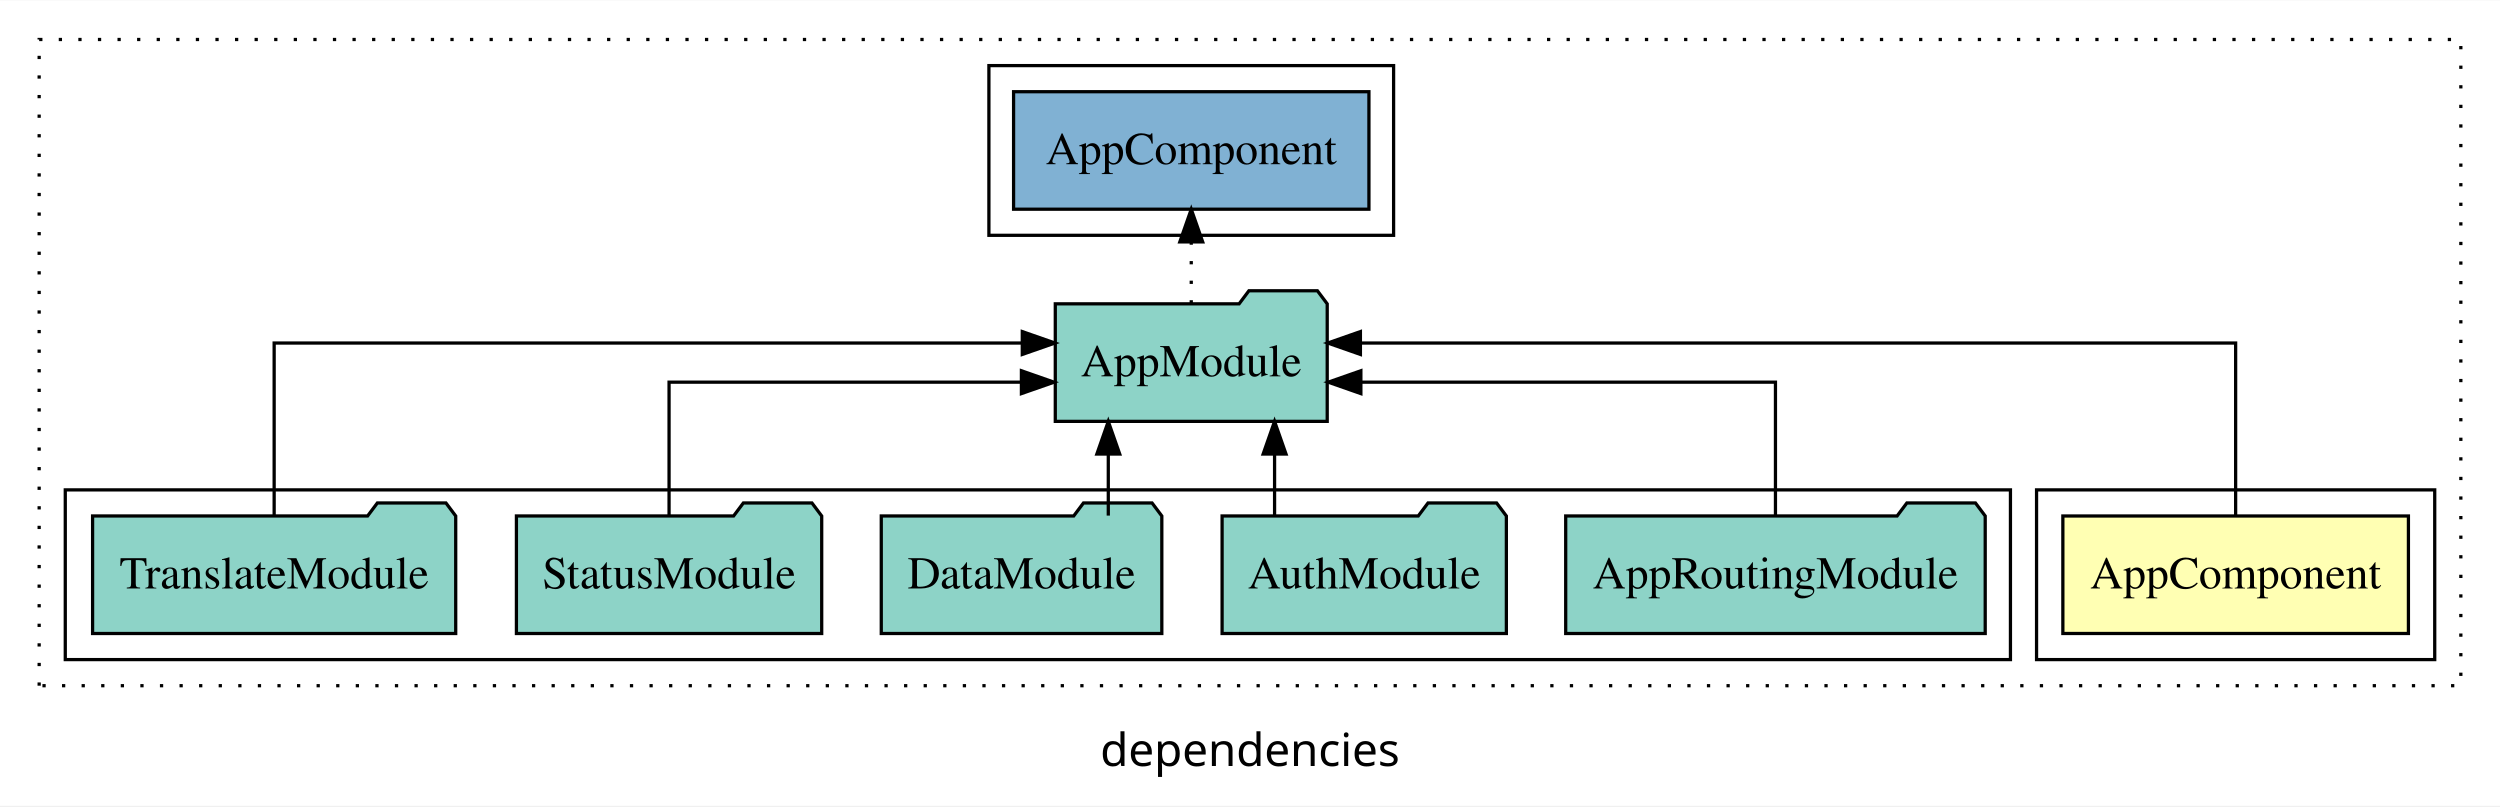
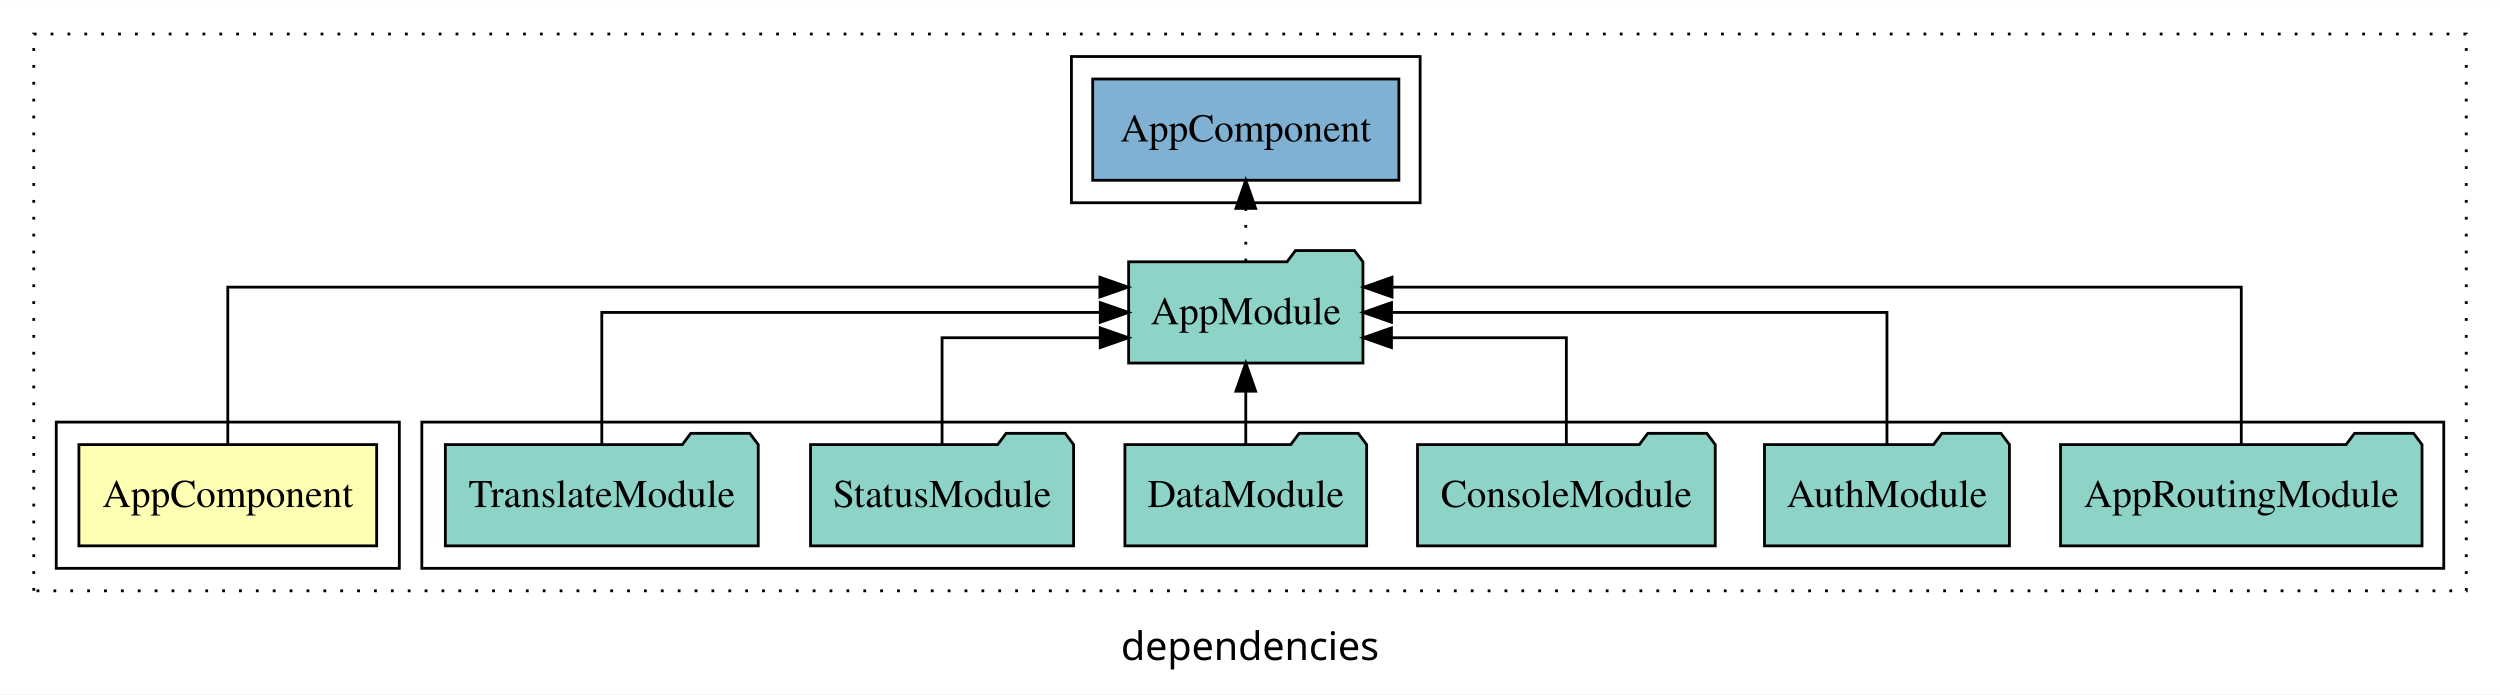
- <svg xmlns="http://www.w3.org/2000/svg" width="766pt" height="247pt" viewBox="0.00 0.00 766.00 246.80">
+ <svg xmlns="http://www.w3.org/2000/svg" width="889pt" height="247pt" viewBox="0.00 0.00 889.00 246.80">
  <g id="graph0" class="graph" transform="scale(1 1) rotate(0) translate(4 242.8)">
-     <polygon fill="white" stroke="transparent" points="-4,4 -4,-242.8 762,-242.8 762,4 -4,4" />
-     <text text-anchor="middle" x="379" y="-8.2" font-family="sans-serif" font-size="14.00">dependencies</text>
+     <polygon fill="white" stroke="transparent" points="-4,4 -4,-242.8 885,-242.8 885,4 -4,4" />
+     <text text-anchor="middle" x="440.5" y="-8.2" font-family="sans-serif" font-size="14.00">dependencies</text>
    <g id="clust1" class="cluster">
-       <polygon fill="none" stroke="black" stroke-dasharray="1,5" points="8,-32.8 8,-230.8 750,-230.8 750,-32.8 8,-32.8" />
+       <polygon fill="none" stroke="black" stroke-dasharray="1,5" points="8,-32.8 8,-230.8 873,-230.8 873,-32.8 8,-32.8" />
+     </g>
+     <g id="clust4" class="cluster">
+       <polygon fill="none" stroke="black" points="146,-40.8 146,-92.8 865,-92.8 865,-40.8 146,-40.8" />
+     </g>
+     <g id="clust6" class="cluster">
+       <polygon fill="none" stroke="black" points="377,-170.8 377,-222.8 501,-222.8 501,-170.8 377,-170.8" />
    </g>
    <g id="clust2" class="cluster">
-       <polygon fill="none" stroke="black" points="620,-40.8 620,-92.8 742,-92.8 742,-40.8 620,-40.8" />
-     </g>
-     <g id="clust4" class="cluster">
-       <polygon fill="none" stroke="black" points="16,-40.8 16,-92.8 612,-92.8 612,-40.8 16,-40.8" />
-     </g>
-     <g id="clust6" class="cluster">
-       <polygon fill="none" stroke="black" points="299,-170.8 299,-222.8 423,-222.8 423,-170.8 299,-170.8" />
+       <polygon fill="none" stroke="black" points="16,-40.8 16,-92.8 138,-92.8 138,-40.8 16,-40.8" />
    </g>
    <g id="node1" class="node">
-       <polygon fill="#ffffb3" stroke="black" points="733.94,-84.8 628.06,-84.8 628.06,-48.8 733.94,-48.8 733.94,-84.8" />
-       <text text-anchor="middle" x="681" y="-62.6" font-family="Times,serif" font-size="14.00">AppComponent</text>
+       <polygon fill="#ffffb3" stroke="black" points="129.94,-84.8 24.06,-84.8 24.06,-48.8 129.94,-48.8 129.94,-84.8" />
+       <text text-anchor="middle" x="77" y="-62.6" font-family="Times,serif" font-size="14.00">AppComponent</text>
    </g>
    <g id="node2" class="node">
-       <polygon fill="#8dd3c7" stroke="black" points="402.66,-149.8 399.66,-153.8 378.66,-153.8 375.66,-149.8 319.34,-149.8 319.34,-113.8 402.66,-113.8 402.66,-149.8" />
-       <text text-anchor="middle" x="361" y="-127.6" font-family="Times,serif" font-size="14.00">AppModule</text>
+       <polygon fill="#8dd3c7" stroke="black" points="480.66,-149.8 477.66,-153.8 456.66,-153.8 453.66,-149.8 397.34,-149.8 397.34,-113.8 480.66,-113.8 480.66,-149.8" />
+       <text text-anchor="middle" x="439" y="-127.6" font-family="Times,serif" font-size="14.00">AppModule</text>
    </g>
    <g id="edge1" class="edge">
-       <path fill="none" stroke="black" d="M681,-85.08C681,-106.12 681,-137.8 681,-137.8 681,-137.8 412.83,-137.8 412.83,-137.8" />
-       <polygon fill="black" stroke="black" points="412.83,-134.3 402.83,-137.8 412.83,-141.3 412.83,-134.3" />
+       <path fill="none" stroke="black" d="M77,-85.09C77,-107.01 77,-140.8 77,-140.8 77,-140.8 387.12,-140.8 387.12,-140.8" />
+       <polygon fill="black" stroke="black" points="387.12,-144.3 397.12,-140.8 387.12,-137.3 387.12,-144.3" />
+     </g>
+     <g id="node9" class="node">
+       <polygon fill="#80b1d3" stroke="black" points="493.44,-214.8 384.56,-214.8 384.56,-178.8 493.44,-178.8 493.44,-214.8" />
+       <text text-anchor="middle" x="439" y="-192.6" font-family="Times,serif" font-size="14.00">AppComponent </text>
+     </g>
+     <g id="edge8" class="edge">
+       <path fill="none" stroke="black" stroke-dasharray="1,5" d="M439,-149.91C439,-149.91 439,-168.79 439,-168.79" />
+       <polygon fill="black" stroke="black" points="435.5,-168.79 439,-178.79 442.5,-168.79 435.5,-168.79" />
+     </g>
+     <g id="node3" class="node">
+       <polygon fill="#8dd3c7" stroke="black" points="857.27,-84.8 854.27,-88.8 833.27,-88.8 830.27,-84.8 728.73,-84.8 728.73,-48.8 857.27,-48.8 857.27,-84.8" />
+       <text text-anchor="middle" x="793" y="-62.6" font-family="Times,serif" font-size="14.00">AppRoutingModule</text>
+     </g>
+     <g id="edge2" class="edge">
+       <path fill="none" stroke="black" d="M793,-85.09C793,-107.01 793,-140.8 793,-140.8 793,-140.8 491,-140.8 491,-140.8" />
+       <polygon fill="black" stroke="black" points="491,-137.3 481,-140.8 491,-144.3 491,-137.3" />
+     </g>
+     <g id="node4" class="node">
+       <polygon fill="#8dd3c7" stroke="black" points="710.55,-84.8 707.55,-88.8 686.55,-88.8 683.55,-84.8 623.45,-84.8 623.45,-48.8 710.55,-48.8 710.55,-84.8" />
+       <text text-anchor="middle" x="667" y="-62.6" font-family="Times,serif" font-size="14.00">AuthModule</text>
+     </g>
+     <g id="edge3" class="edge">
+       <path fill="none" stroke="black" d="M667,-84.91C667,-104.14 667,-131.8 667,-131.8 667,-131.8 490.82,-131.8 490.82,-131.8" />
+       <polygon fill="black" stroke="black" points="490.82,-128.3 480.82,-131.8 490.82,-135.3 490.82,-128.3" />
+     </g>
+     <g id="node5" class="node">
+       <polygon fill="#8dd3c7" stroke="black" points="605.94,-84.8 602.94,-88.8 581.94,-88.8 578.94,-84.8 500.06,-84.8 500.06,-48.8 605.94,-48.8 605.94,-84.8" />
+       <text text-anchor="middle" x="553" y="-62.6" font-family="Times,serif" font-size="14.00">ConsoleModule</text>
+     </g>
+     <g id="edge4" class="edge">
+       <path fill="none" stroke="black" d="M553,-84.83C553,-101.2 553,-122.8 553,-122.8 553,-122.8 490.8,-122.8 490.8,-122.8" />
+       <polygon fill="black" stroke="black" points="490.8,-119.3 480.8,-122.8 490.8,-126.3 490.8,-119.3" />
+     </g>
+     <g id="node6" class="node">
+       <polygon fill="#8dd3c7" stroke="black" points="481.98,-84.8 478.98,-88.8 457.98,-88.8 454.98,-84.8 396.02,-84.8 396.02,-48.8 481.98,-48.8 481.98,-84.8" />
+       <text text-anchor="middle" x="439" y="-62.6" font-family="Times,serif" font-size="14.00">DataModule</text>
+     </g>
+     <g id="edge5" class="edge">
+       <path fill="none" stroke="black" d="M439,-84.91C439,-84.91 439,-103.79 439,-103.79" />
+       <polygon fill="black" stroke="black" points="435.5,-103.79 439,-113.79 442.5,-103.79 435.5,-103.79" />
+     </g>
+     <g id="node7" class="node">
+       <polygon fill="#8dd3c7" stroke="black" points="377.77,-84.8 374.77,-88.8 353.77,-88.8 350.77,-84.8 284.23,-84.8 284.23,-48.8 377.77,-48.8 377.77,-84.8" />
+       <text text-anchor="middle" x="331" y="-62.6" font-family="Times,serif" font-size="14.00">StatusModule</text>
+     </g>
+     <g id="edge6" class="edge">
+       <path fill="none" stroke="black" d="M331,-84.83C331,-101.2 331,-122.8 331,-122.8 331,-122.8 387.24,-122.8 387.24,-122.8" />
+       <polygon fill="black" stroke="black" points="387.24,-126.3 397.24,-122.8 387.24,-119.3 387.24,-126.3" />
    </g>
    <g id="node8" class="node">
-       <polygon fill="#80b1d3" stroke="black" points="415.44,-214.8 306.56,-214.8 306.56,-178.8 415.44,-178.8 415.44,-214.8" />
-       <text text-anchor="middle" x="361" y="-192.6" font-family="Times,serif" font-size="14.00">AppComponent </text>
+       <polygon fill="#8dd3c7" stroke="black" points="265.63,-84.8 262.63,-88.8 241.63,-88.8 238.63,-84.8 154.37,-84.8 154.37,-48.8 265.63,-48.8 265.63,-84.8" />
+       <text text-anchor="middle" x="210" y="-62.6" font-family="Times,serif" font-size="14.00">TranslateModule</text>
    </g>
    <g id="edge7" class="edge">
-       <path fill="none" stroke="black" stroke-dasharray="1,5" d="M361,-149.91C361,-149.91 361,-168.79 361,-168.79" />
-       <polygon fill="black" stroke="black" points="357.5,-168.79 361,-178.79 364.5,-168.79 357.5,-168.79" />
-     </g>
-     <g id="node3" class="node">
-       <polygon fill="#8dd3c7" stroke="black" points="604.27,-84.8 601.27,-88.8 580.27,-88.8 577.27,-84.8 475.73,-84.8 475.73,-48.8 604.27,-48.8 604.27,-84.8" />
-       <text text-anchor="middle" x="540" y="-62.6" font-family="Times,serif" font-size="14.00">AppRoutingModule</text>
-     </g>
-     <g id="edge2" class="edge">
-       <path fill="none" stroke="black" d="M540,-84.82C540,-102.17 540,-125.8 540,-125.8 540,-125.8 412.97,-125.8 412.97,-125.8" />
-       <polygon fill="black" stroke="black" points="412.97,-122.3 402.97,-125.8 412.97,-129.3 412.97,-122.3" />
-     </g>
-     <g id="node4" class="node">
-       <polygon fill="#8dd3c7" stroke="black" points="457.55,-84.8 454.55,-88.8 433.55,-88.8 430.55,-84.8 370.45,-84.8 370.45,-48.8 457.55,-48.8 457.55,-84.8" />
-       <text text-anchor="middle" x="414" y="-62.6" font-family="Times,serif" font-size="14.00">AuthModule</text>
-     </g>
-     <g id="edge3" class="edge">
-       <path fill="none" stroke="black" d="M386.53,-84.91C386.53,-84.91 386.53,-103.79 386.53,-103.79" />
-       <polygon fill="black" stroke="black" points="383.03,-103.79 386.53,-113.79 390.03,-103.79 383.03,-103.79" />
-     </g>
-     <g id="node5" class="node">
-       <polygon fill="#8dd3c7" stroke="black" points="351.98,-84.8 348.98,-88.8 327.98,-88.8 324.98,-84.8 266.02,-84.8 266.02,-48.8 351.98,-48.8 351.98,-84.8" />
-       <text text-anchor="middle" x="309" y="-62.6" font-family="Times,serif" font-size="14.00">DataModule</text>
-     </g>
-     <g id="edge4" class="edge">
-       <path fill="none" stroke="black" d="M335.58,-84.91C335.58,-84.91 335.58,-103.79 335.58,-103.79" />
-       <polygon fill="black" stroke="black" points="332.08,-103.79 335.58,-113.79 339.08,-103.79 332.08,-103.79" />
-     </g>
-     <g id="node6" class="node">
-       <polygon fill="#8dd3c7" stroke="black" points="247.77,-84.8 244.77,-88.8 223.77,-88.8 220.77,-84.8 154.23,-84.8 154.23,-48.8 247.77,-48.8 247.77,-84.8" />
-       <text text-anchor="middle" x="201" y="-62.6" font-family="Times,serif" font-size="14.00">StatusModule</text>
-     </g>
-     <g id="edge5" class="edge">
-       <path fill="none" stroke="black" d="M201,-84.82C201,-102.17 201,-125.8 201,-125.8 201,-125.8 308.96,-125.8 308.96,-125.8" />
-       <polygon fill="black" stroke="black" points="308.96,-129.3 318.96,-125.8 308.96,-122.3 308.96,-129.3" />
-     </g>
-     <g id="node7" class="node">
-       <polygon fill="#8dd3c7" stroke="black" points="135.63,-84.8 132.63,-88.8 111.63,-88.8 108.63,-84.8 24.37,-84.8 24.37,-48.8 135.63,-48.8 135.63,-84.8" />
-       <text text-anchor="middle" x="80" y="-62.6" font-family="Times,serif" font-size="14.00">TranslateModule</text>
-     </g>
-     <g id="edge6" class="edge">
-       <path fill="none" stroke="black" d="M80,-85.08C80,-106.12 80,-137.8 80,-137.8 80,-137.8 309.23,-137.8 309.23,-137.8" />
-       <polygon fill="black" stroke="black" points="309.23,-141.3 319.23,-137.8 309.23,-134.3 309.23,-141.3" />
+       <path fill="none" stroke="black" d="M210,-84.91C210,-104.14 210,-131.8 210,-131.8 210,-131.8 387.26,-131.8 387.26,-131.8" />
+       <polygon fill="black" stroke="black" points="387.26,-135.3 397.26,-131.8 387.26,-128.3 387.26,-135.3" />
    </g>
  </g>
</svg>
